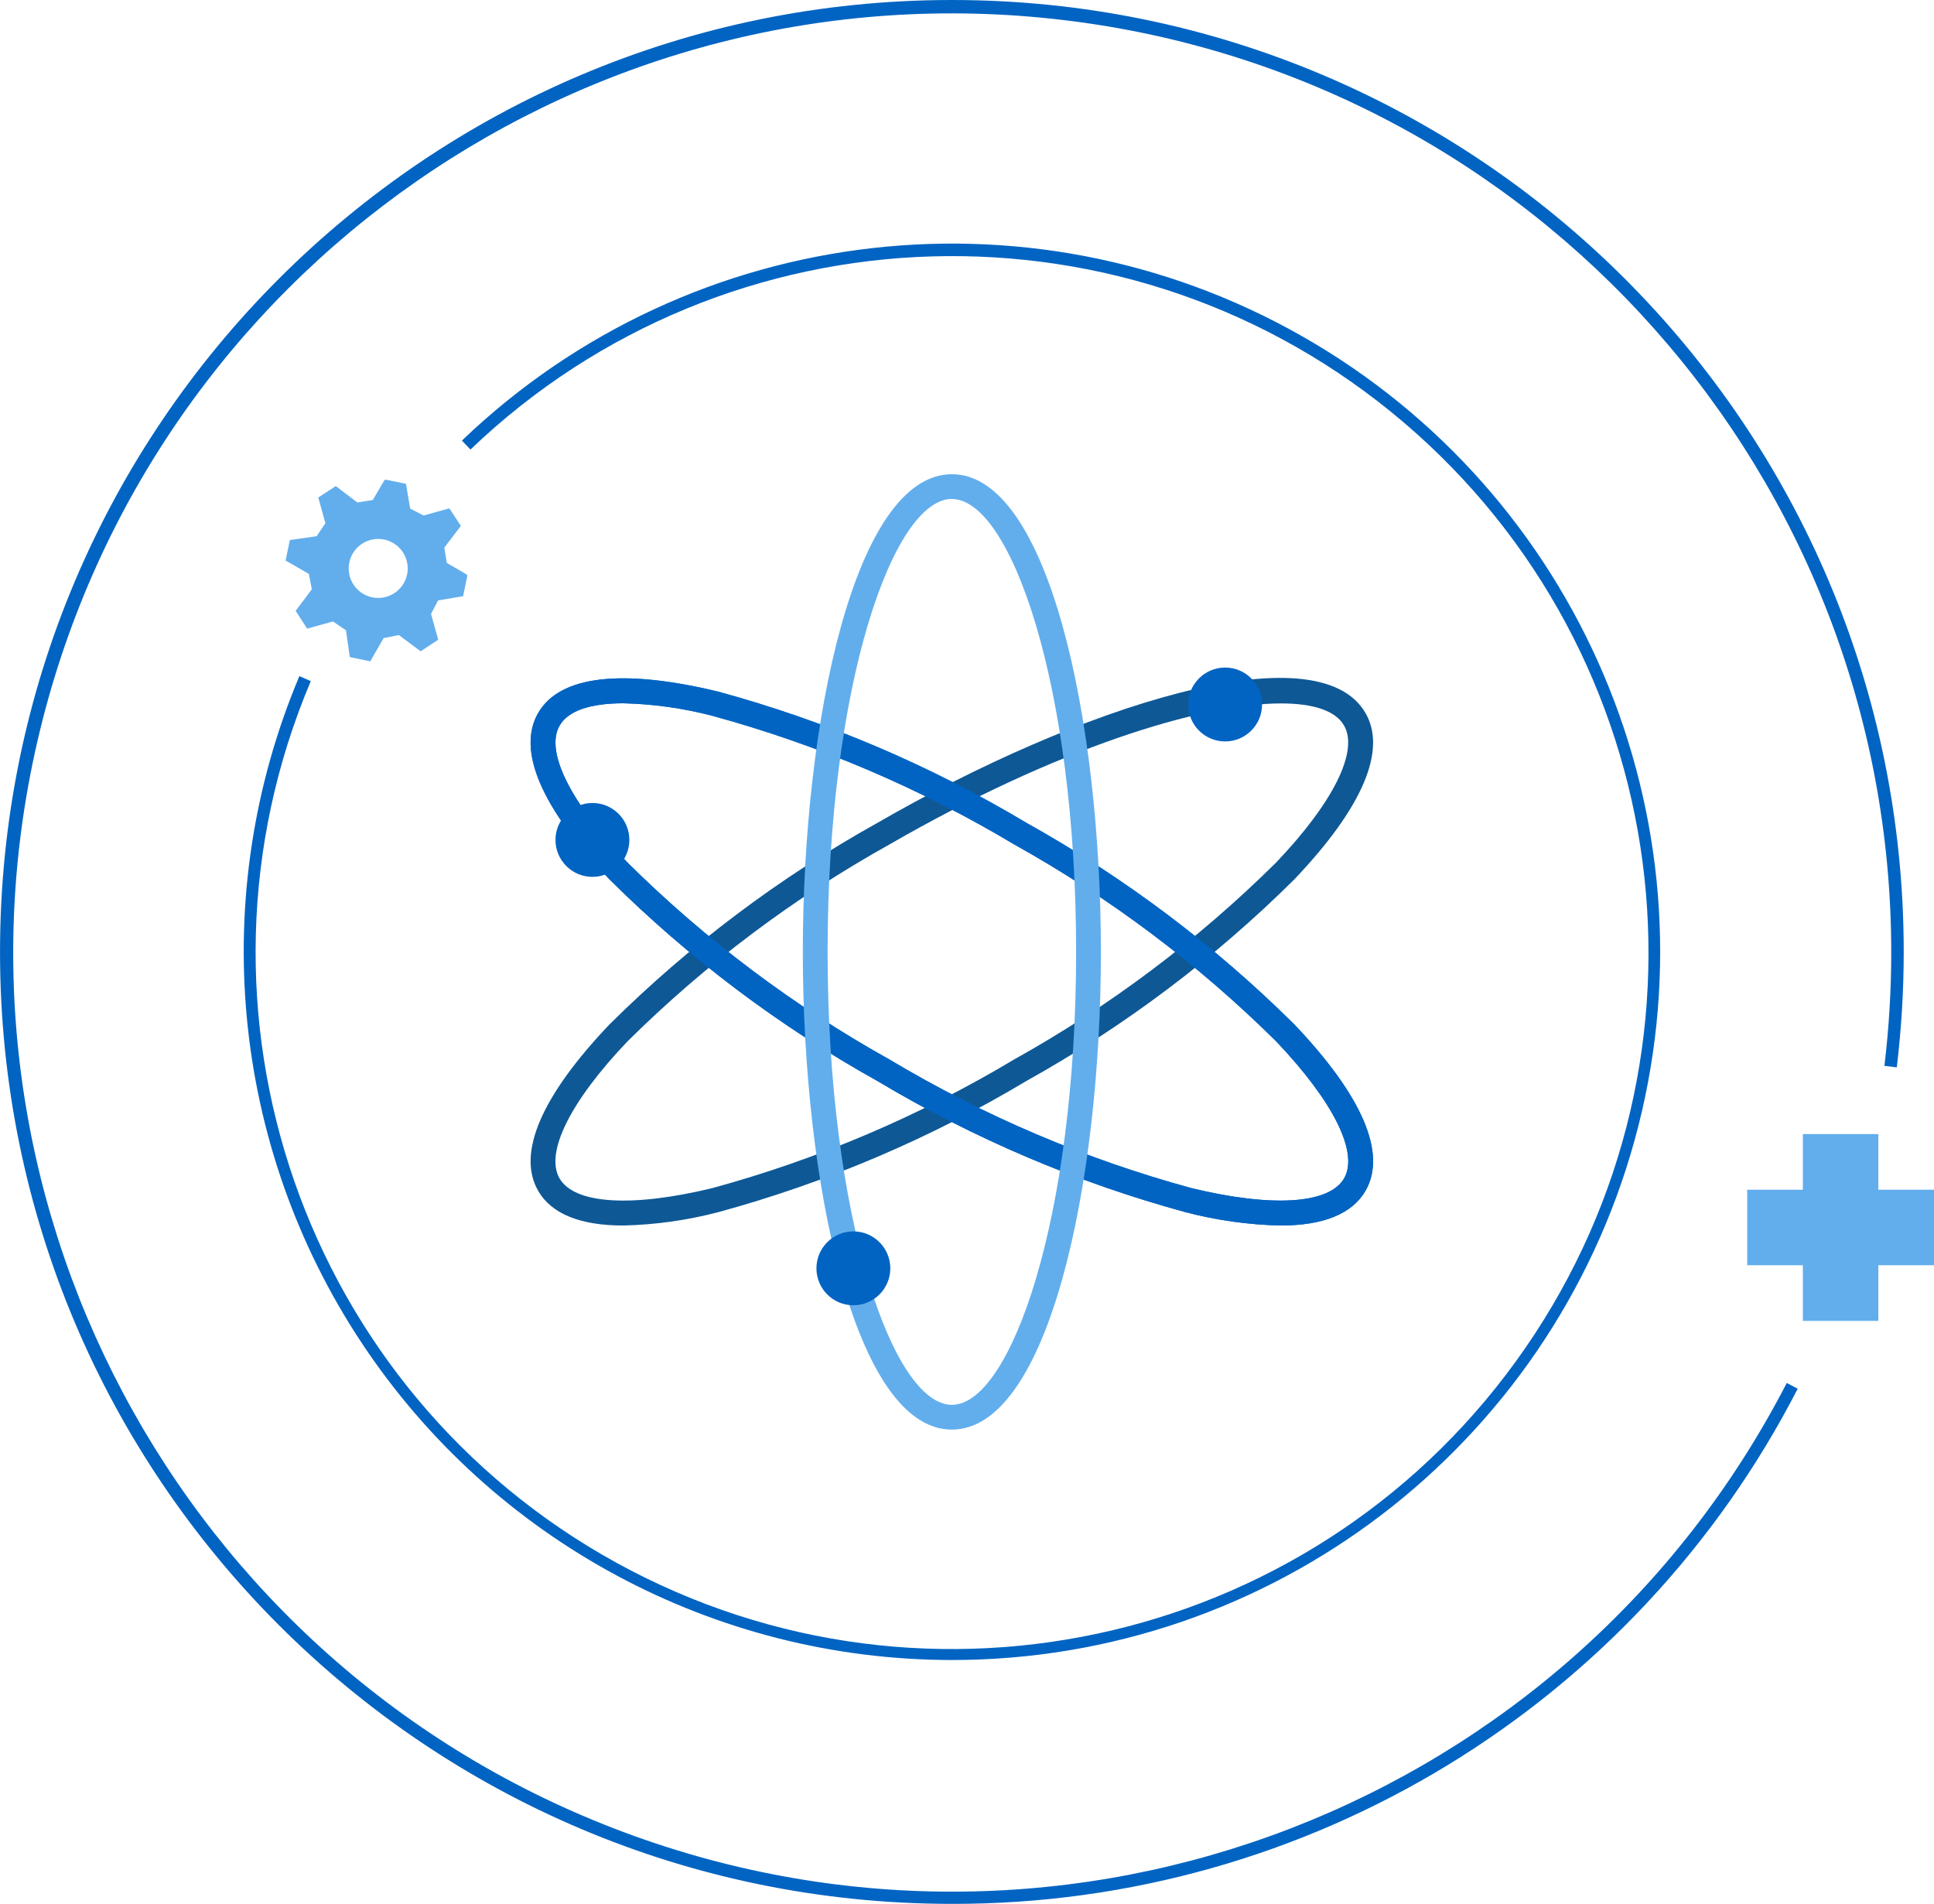
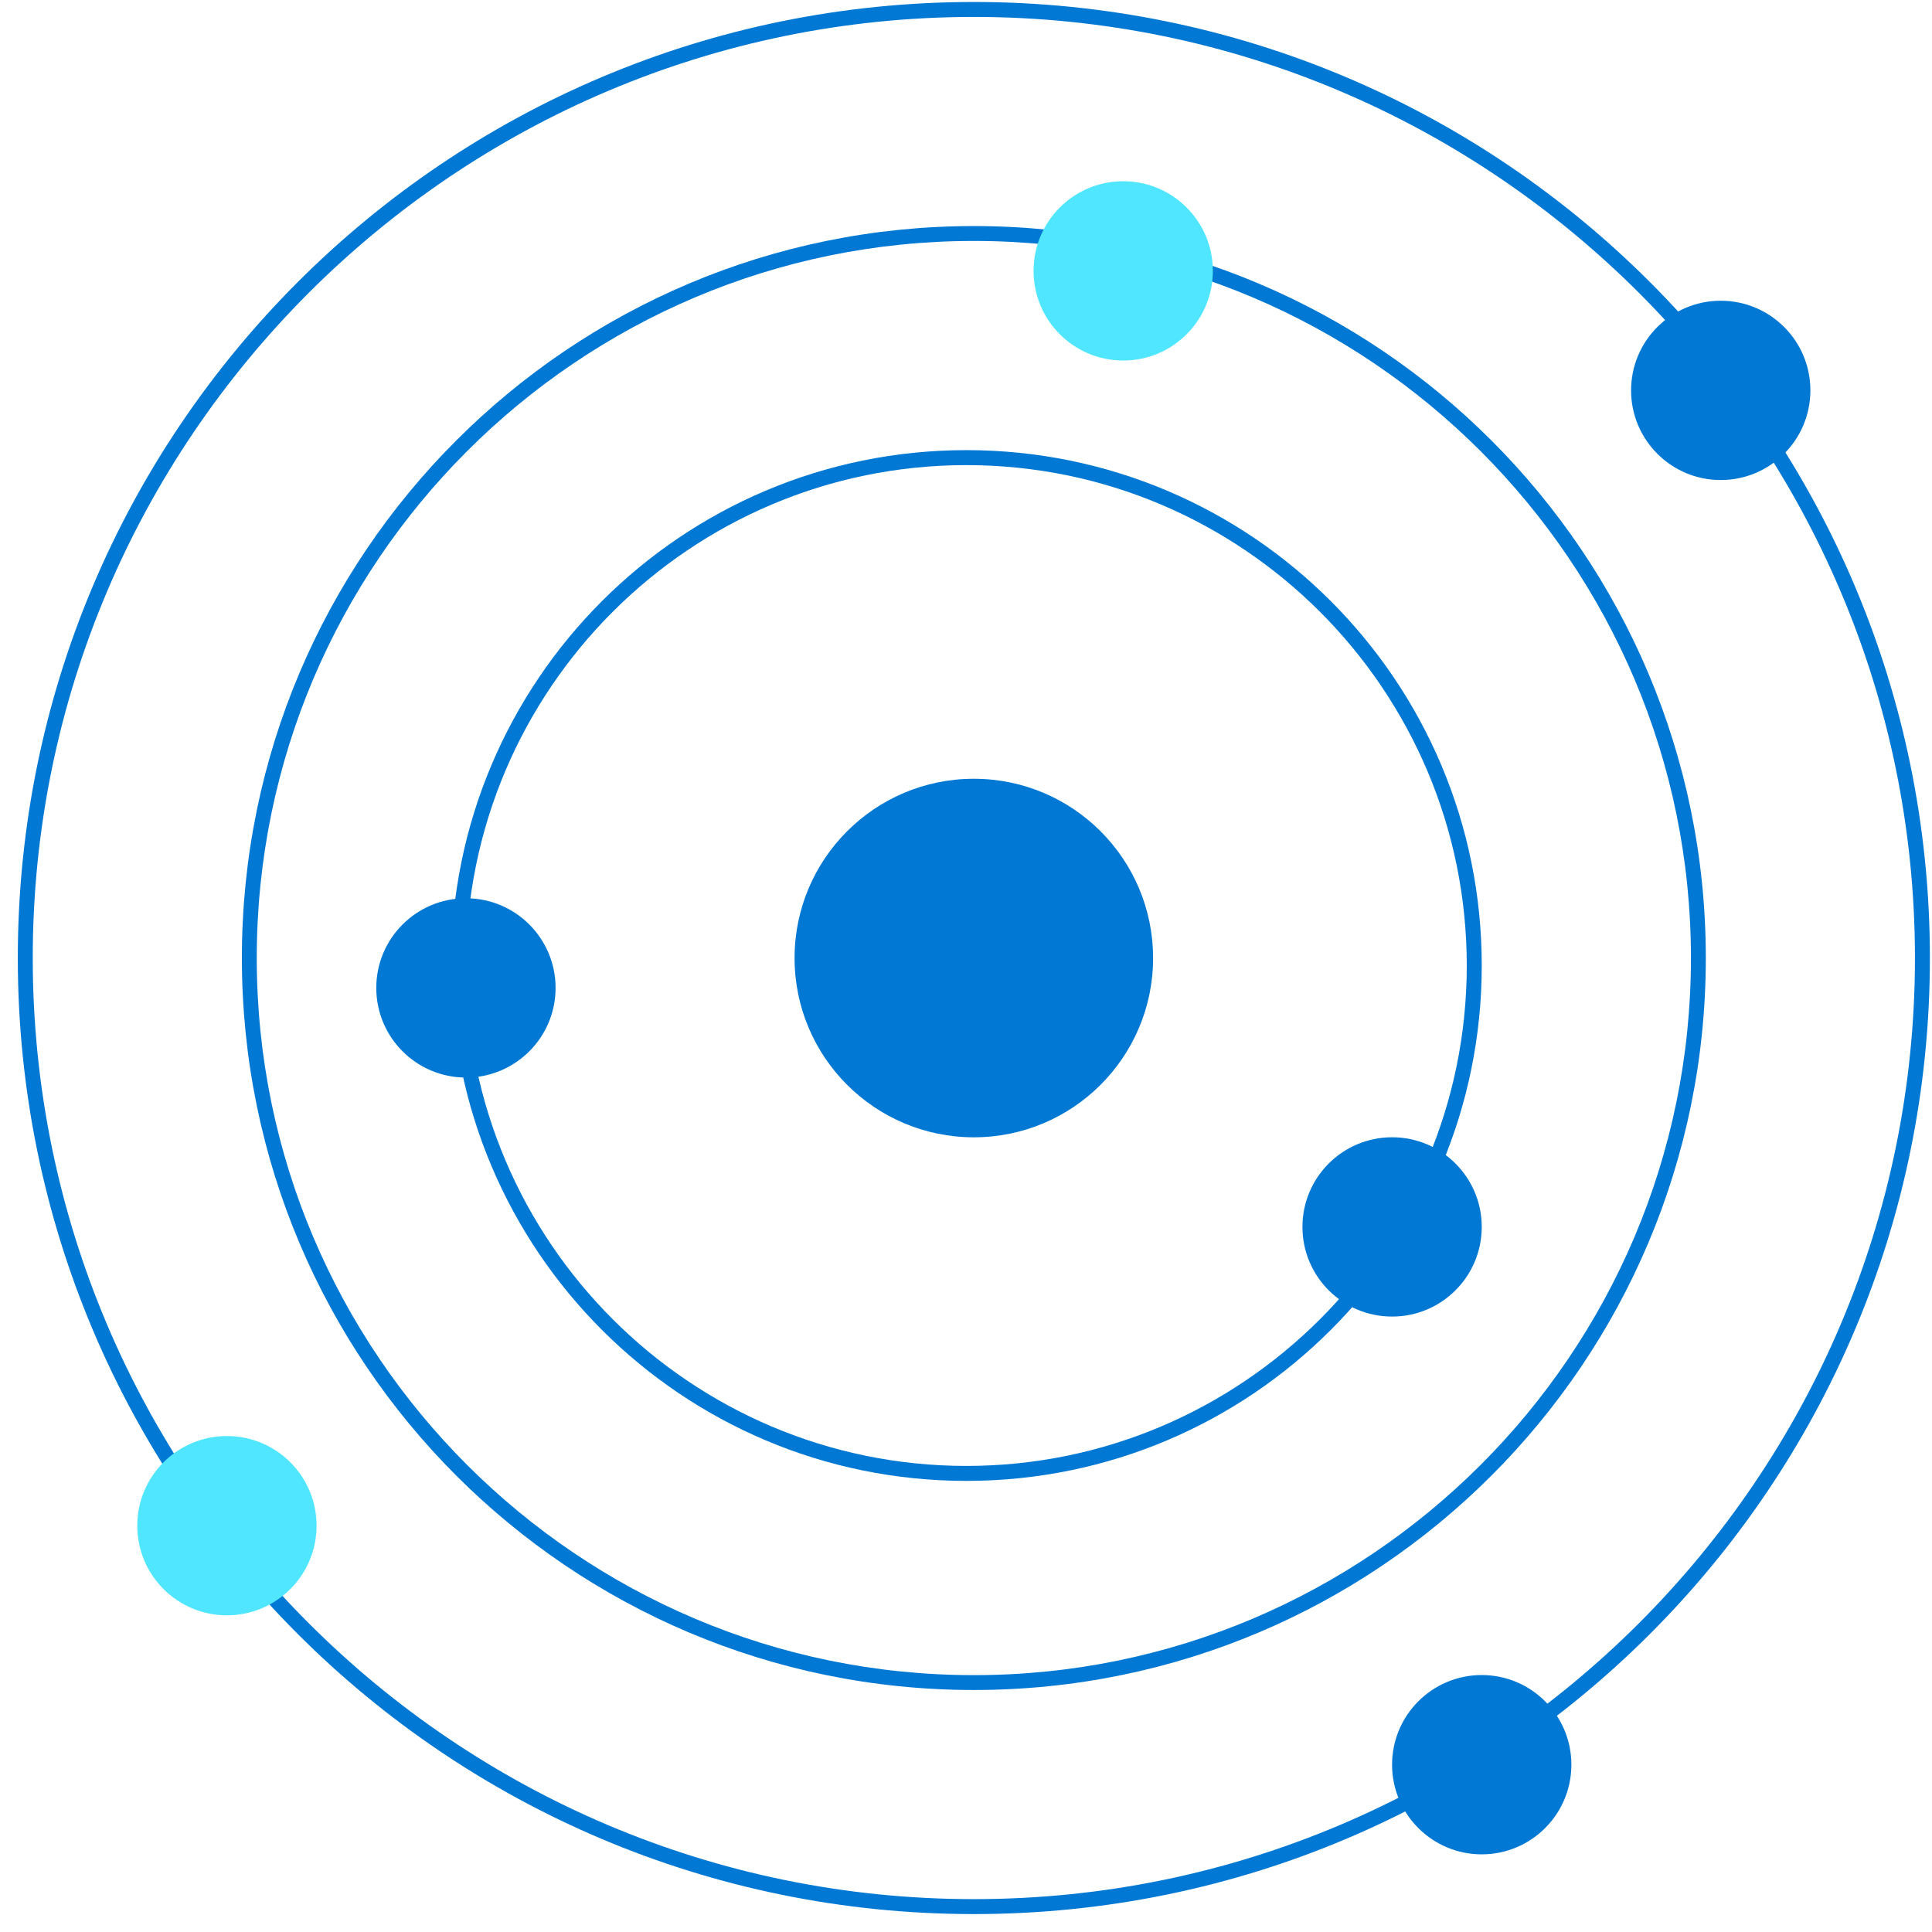
- <svg xmlns="http://www.w3.org/2000/svg" viewBox="0 0 78.065 76.842">
-   <path d="M25.156 49.463c-1.729 0-2.9-.47-3.433-1.4-.87-1.506.127-3.831 2.885-6.723a49.7 49.7 0 0 1 10.806-8.127c8.095-4.675 17.752-7.817 19.705-4.432.87 1.506-.127 3.831-2.885 6.723a49.7 49.7 0 0 1-10.805 8.126 49.7 49.7 0 0 1-12.441 5.295 16.649 16.649 0 0 1-3.832.538zm26.555-21.072c-3.262 0-9.146 1.847-15.8 5.687a48.7 48.7 0 0 0-10.582 7.952c-2.315 2.428-3.341 4.5-2.743 5.532s2.9 1.182 6.163.392a48.684 48.684 0 0 0 12.177-5.188 48.7 48.7 0 0 0 10.582-7.952c2.315-2.428 3.341-4.5 2.743-5.532-.338-.592-1.227-.891-2.54-.891z" fill="#0e5896" />
-   <path d="M51.686 49.463a16.649 16.649 0 0 1-3.831-.538 49.7 49.7 0 0 1-12.44-5.295 49.7 49.7 0 0 1-10.807-8.13c-2.758-2.892-3.755-5.217-2.885-6.723.869-1.507 3.382-1.8 7.264-.863a49.688 49.688 0 0 1 12.441 5.295 49.7 49.7 0 0 1 10.806 8.127c2.758 2.892 3.755 5.217 2.885 6.723-.537.934-1.704 1.404-3.433 1.404zM25.159 28.385c-1.323 0-2.228.3-2.57.9-.6 1.036.428 3.1 2.743 5.532a48.7 48.7 0 0 0 10.582 7.952 48.694 48.694 0 0 0 12.176 5.184c3.265.79 5.565.644 6.164-.392s-.428-3.1-2.743-5.532a48.7 48.7 0 0 0-10.582-7.952 48.714 48.714 0 0 0-12.177-5.187 15.7 15.7 0 0 0-3.593-.505z" fill="#0264c2" />
-   <path d="M51.686 49.463a16.649 16.649 0 0 1-3.831-.538 49.7 49.7 0 0 1-12.44-5.295 49.7 49.7 0 0 1-10.807-8.13c-2.758-2.892-3.755-5.217-2.885-6.723.869-1.507 3.382-1.8 7.264-.863a49.688 49.688 0 0 1 12.441 5.295 49.7 49.7 0 0 1 10.806 8.127c2.758 2.892 3.755 5.217 2.885 6.723-.537.934-1.704 1.404-3.433 1.404zM25.159 28.385c-1.323 0-2.228.3-2.57.9-.6 1.036.428 3.1 2.743 5.532a48.7 48.7 0 0 0 10.582 7.952 48.694 48.694 0 0 0 12.176 5.184c3.265.79 5.565.644 6.164-.392s-.428-3.1-2.743-5.532a48.7 48.7 0 0 0-10.582-7.952 48.714 48.714 0 0 0-12.177-5.187 15.7 15.7 0 0 0-3.593-.505z" fill="#0264c2" />
-   <path d="M38.421 57.7c-3.906 0-6.015-9.935-6.015-19.281s2.109-19.279 6.015-19.279 6.016 9.935 6.016 19.281S42.328 57.7 38.421 57.7zm0-37.562c-2.372 0-5.015 7.508-5.015 18.281S36.049 56.7 38.421 56.7s5.016-7.508 5.016-18.281-2.644-18.279-5.016-18.279z" fill="#62aeed" />
-   <circle cx="34.446" cy="51.191" r="1.491" fill="#0264c2" />
-   <circle cx="49.452" cy="28.434" r="1.491" fill="#0264c2" />
-   <circle cx="23.913" cy="33.9" r="1.491" fill="#0264c2" />
-   <path fill="#62aeed" d="M75.819 48.018v-2.246h-3.048v2.246h-2.246v3.048h2.246v2.246h3.048v-2.246h2.246v-3.048h-2.246z" />
-   <path d="M38.421 67a28.6 28.6 0 0 1-26.337-39.71l.461.2a28.109 28.109 0 1 0 6.445-9.346l-.346-.361A28.584 28.584 0 1 1 38.421 67z" fill="#0264c2" />
-   <path d="M38.421 76.842a38.421 38.421 0 1 1 38.422-38.421 39.023 39.023 0 0 1-.28 4.659l-.5-.061a38.4 38.4 0 0 0 .276-4.6 37.9 37.9 0 1 0-4.218 17.4l.443.23a38.315 38.315 0 0 1-34.143 20.793z" fill="#0264c2" />
-   <path d="M18.693 24.063l.171-.831-.037-.051-.792-.462-.1-.618.6-.787.067-.088-.209-.32-.254-.388-.123.033-.919.255-.54-.279-.171-1-.825-.17-.051.033-.462.79-.625.1-.869-.662-.707.461.033.121.255.918-.355.524-1.081.155-.171.831.112.059.827.476.119.622-.653.871.465.715.123-.033.919-.255.524.356.156 1.082.831.171.059-.112.476-.827.615-.121.878.655.708-.466-.033-.123-.255-.919.284-.546zm-3.66.048a1.191 1.191 0 1 1 1.4-.928 1.193 1.193 0 0 1-1.4.928z" fill="#62aeed" />
+ <svg xmlns="http://www.w3.org/2000/svg" viewBox="0 0 97 97">
+   <path fill-rule="evenodd" clip-rule="evenodd" d="M48.894.1c-26.51 0-48 21.49-48 48s21.49 48 48 48 48-21.49 48-48-21.49-48-48-48zm0 .75c26.053 0 47.25 21.197 47.25 47.25 0 26.054-21.197 47.25-47.25 47.25-26.054 0-47.25-21.196-47.25-47.25C1.644 22.048 22.84.85 48.894.85z" fill="#0078D4" />
+   <path fill-rule="evenodd" clip-rule="evenodd" d="M48.894 11.35c-20.297 0-36.75 16.454-36.75 36.75 0 20.297 16.453 36.75 36.75 36.75 20.296 0 36.75-16.453 36.75-36.75 0-20.296-16.454-36.75-36.75-36.75zm0 .747c19.853 0 36.003 16.151 36.003 36.004 0 19.852-16.15 36.003-36.003 36.003-19.852 0-36.003-16.15-36.003-36.003s16.151-36.004 36.004-36.004z" fill="#0078D4" />
+   <path fill-rule="evenodd" clip-rule="evenodd" d="M48.519 22.6c-14.29 0-25.875 11.585-25.875 25.876 0 14.29 11.584 25.875 25.875 25.875 14.29 0 25.875-11.585 25.875-25.875S62.809 22.6 48.519 22.6zm-.001.752c13.853 0 25.124 11.27 25.124 25.124 0 13.853-11.27 25.124-25.124 25.124S23.394 62.33 23.394 48.476s11.27-25.124 25.124-25.124z" fill="#0078D4" />
+   <path fill-rule="evenodd" clip-rule="evenodd" d="M57.894 48.1a9 9 0 1 1-18.001 0 9 9 0 0 1 18 0M74.394 61.6a4.5 4.5 0 1 1-9.002 0 4.5 4.5 0 0 1 9.002 0M27.894 49.6a4.5 4.5 0 1 1-9.002 0 4.5 4.5 0 0 1 9.002 0z" fill="#0078D4" />
+   <path fill-rule="evenodd" clip-rule="evenodd" d="M60.894 13.6a4.5 4.5 0 1 1-9.002 0 4.5 4.5 0 0 1 9.002 0" fill="#50E6FF" />
+   <path fill-rule="evenodd" clip-rule="evenodd" d="M78.894 88.6a4.5 4.5 0 1 1-9.002 0 4.5 4.5 0 0 1 9.002 0" fill="#0078D4" />
+   <path fill-rule="evenodd" clip-rule="evenodd" d="M15.894 76.6a4.5 4.5 0 1 1-9.002 0 4.5 4.5 0 0 1 9.002 0z" fill="#50E6FF" />
+   <path fill-rule="evenodd" clip-rule="evenodd" d="M90.894 19.6a4.5 4.5 0 1 1-9.002 0 4.5 4.5 0 0 1 9.002 0z" fill="#0078D4" />
</svg>
